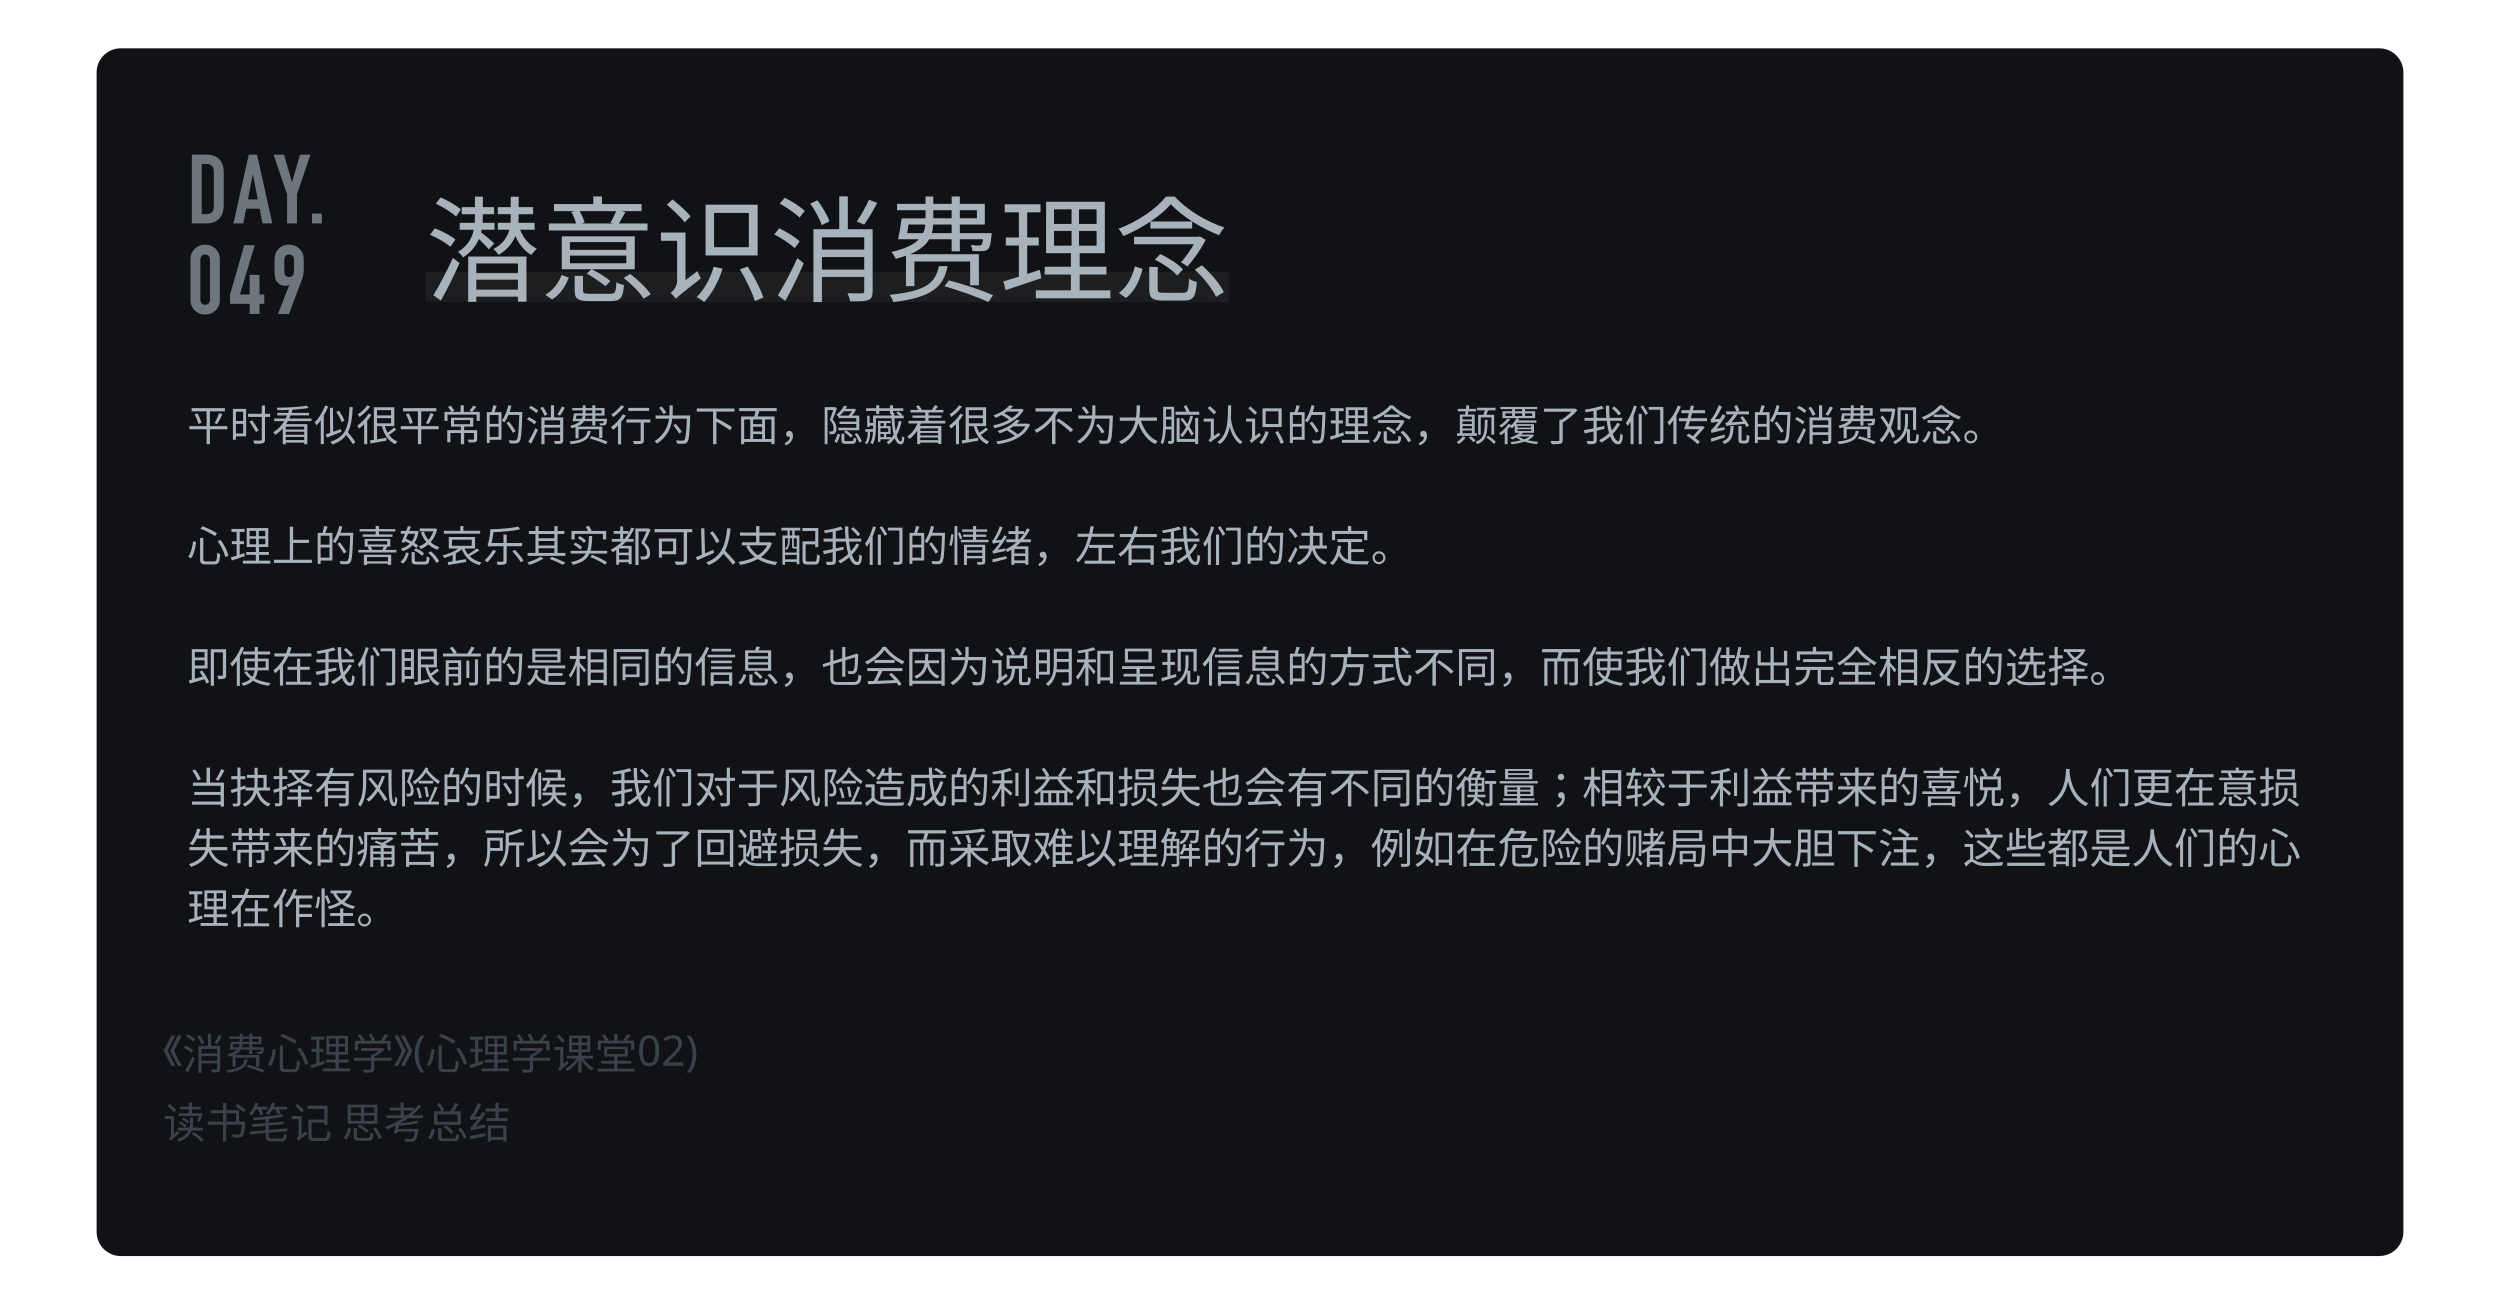
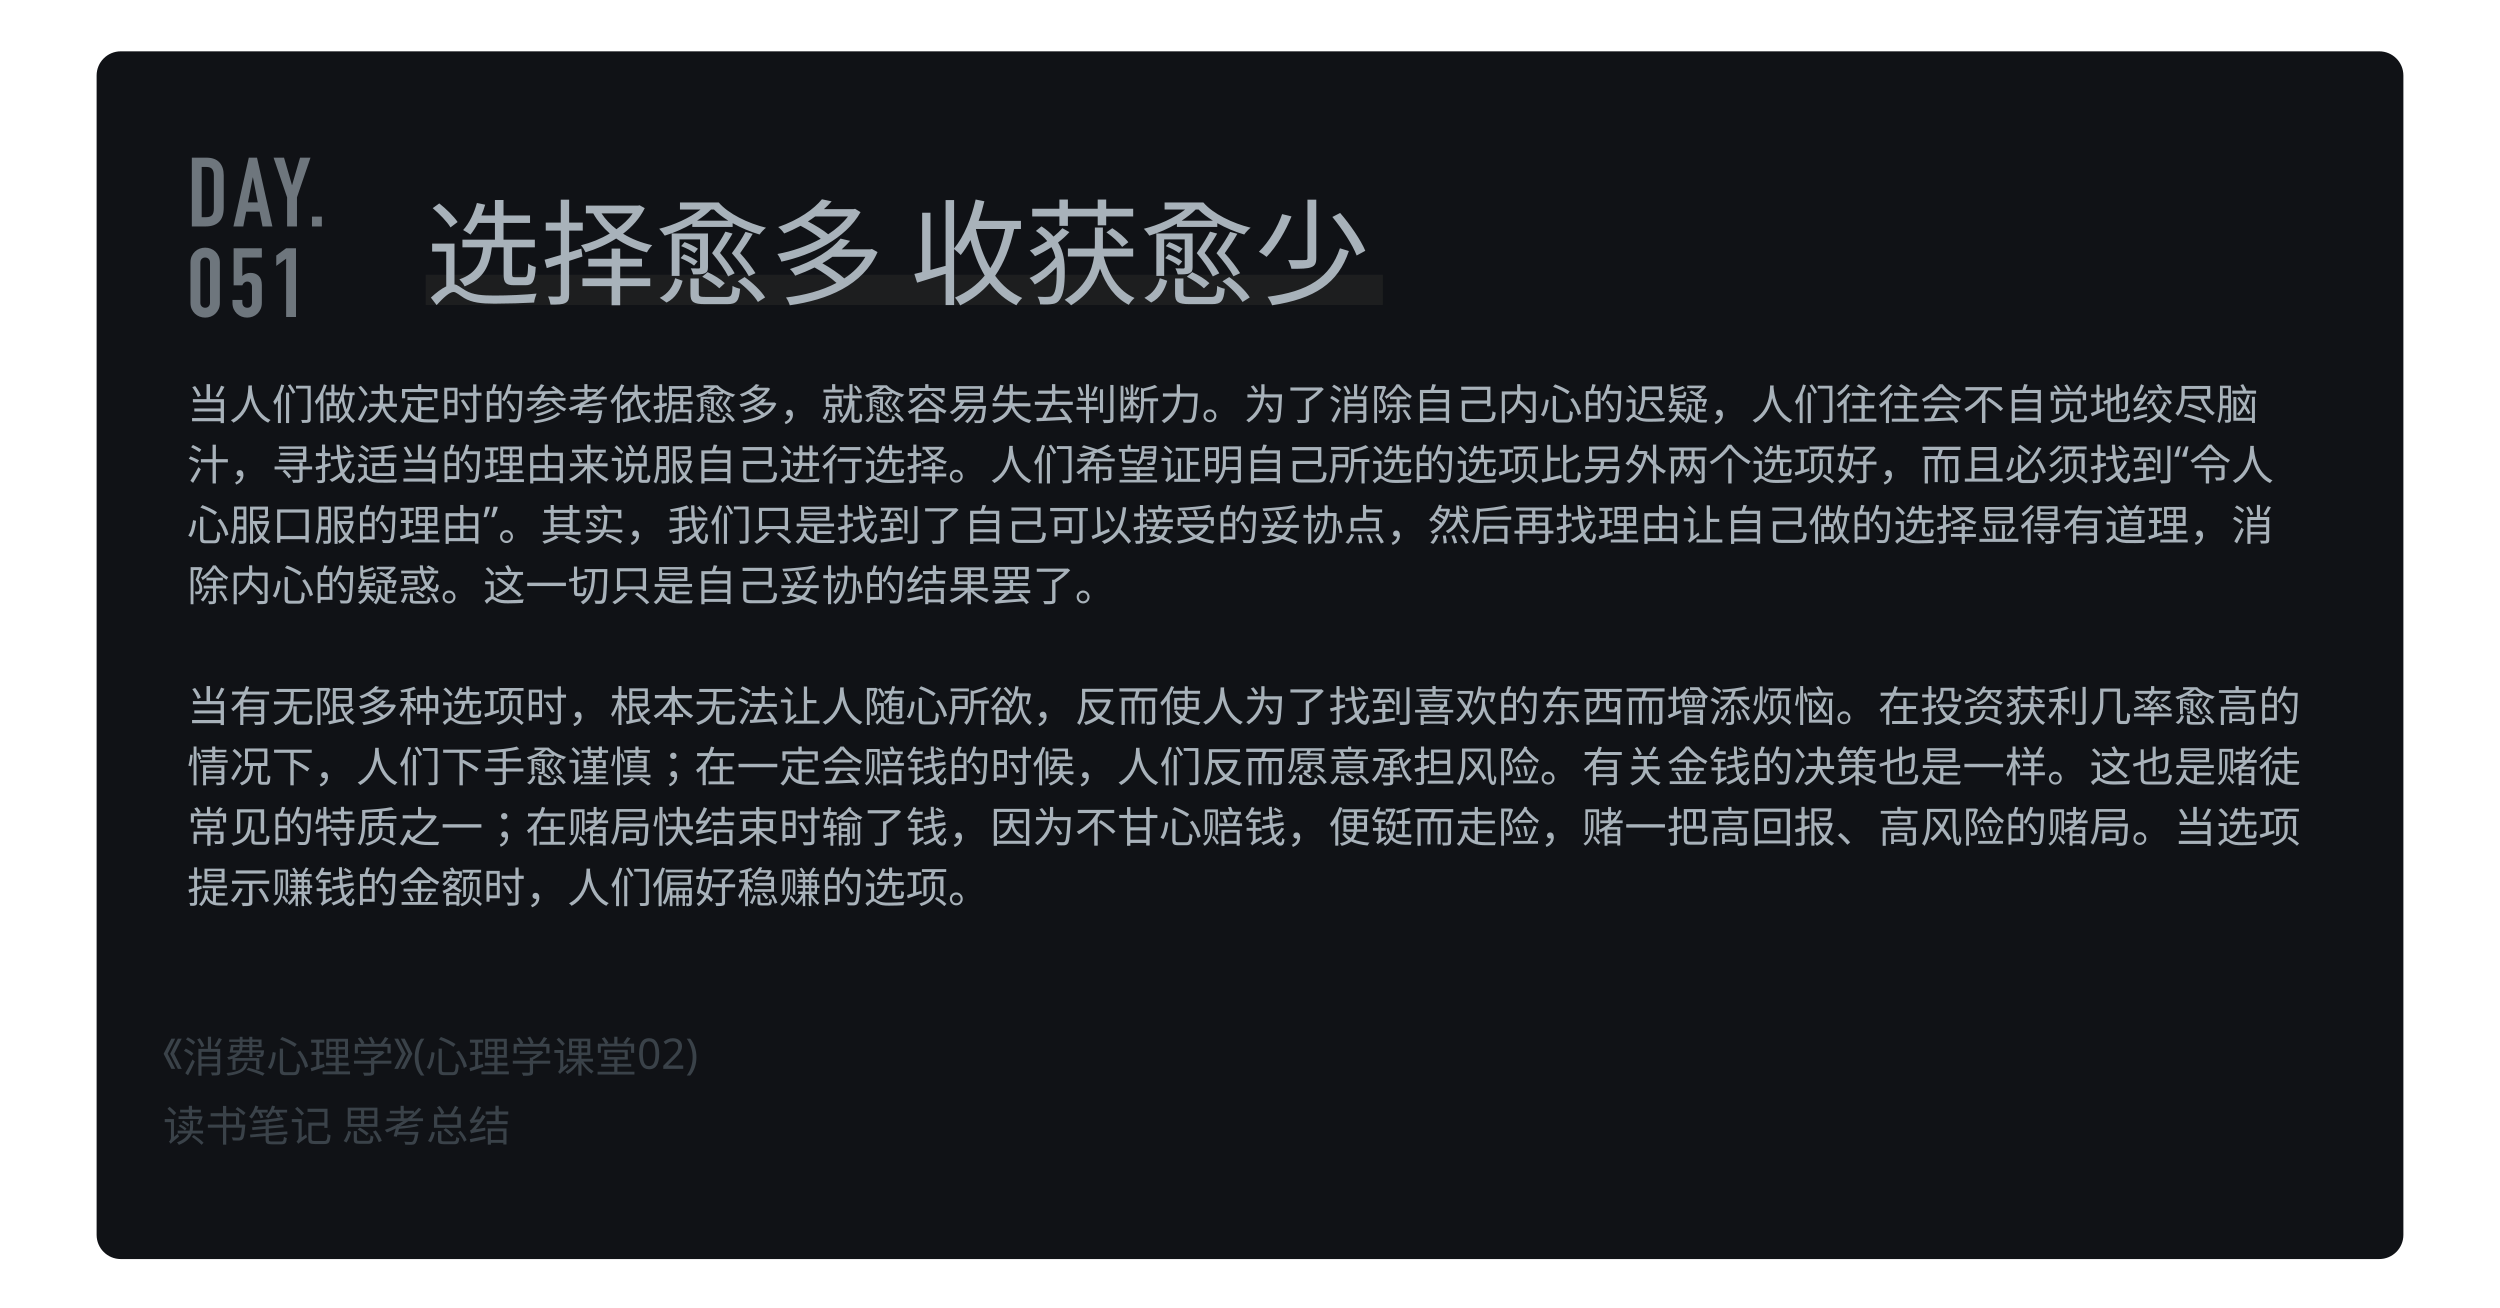
- <svg xmlns="http://www.w3.org/2000/svg" width="828px" height="432px" viewBox="0 0 828 432" version="1.1">
-   <g id="49" stroke="none" stroke-width="1" fill="none" fill-rule="evenodd">
+ <svg xmlns="http://www.w3.org/2000/svg" width="828px" height="433px" viewBox="0 0 828 433" version="1.1">
+   <g id="51" stroke="none" stroke-width="1" fill="none" fill-rule="evenodd" transform="translate(0, 1)">
    <g id="编组" transform="translate(32, 16)">
      <rect id="矩形" fill="#101216" x="0" y="0" width="764" height="400" rx="8" />
-       <path d="M31.536,58 L31.536,35.216 L36.368,35.216 C38.245,35.216 39.669,35.728 40.64,36.752 C41.611,37.776 42.096,39.227 42.096,41.104 L42.096,51.76 C42.096,53.893 41.579,55.467 40.544,56.48 C39.509,57.493 38.021,58 36.08,58 L31.536,58 Z M34.8,38.288 L34.8,54.928 L36.304,54.928 C37.221,54.928 37.872,54.699 38.256,54.24 C38.64,53.781 38.832,53.061 38.832,52.08 L38.832,41.104 C38.832,40.208 38.651,39.515 38.288,39.024 C37.925,38.533 37.264,38.288 36.304,38.288 L34.8,38.288 Z M53.376,50.032 L51.776,41.776 L51.712,41.776 L50.112,50.032 L53.376,50.032 Z M45.312,58 L50.4,35.216 L53.12,35.216 L58.208,58 L54.944,58 L53.984,53.104 L49.536,53.104 L48.576,58 L45.312,58 Z M63.088,58 L63.088,48.368 L58.608,35.216 L62.064,35.216 L64.688,44.272 L64.752,44.272 L67.376,35.216 L70.832,35.216 L66.352,48.368 L66.352,58 L63.088,58 Z M71.328,58 L71.328,54.736 L74.592,54.736 L74.592,58 L71.328,58 Z M31.088,69.92 C31.088,69.152 31.221,68.469 31.488,67.872 C31.755,67.275 32.112,66.763 32.56,66.336 C33.008,65.909 33.525,65.584 34.112,65.36 C34.699,65.136 35.312,65.024 35.952,65.024 C36.592,65.024 37.205,65.136 37.792,65.36 C38.379,65.584 38.896,65.909 39.344,66.336 C39.792,66.763 40.149,67.275 40.416,67.872 C40.683,68.469 40.816,69.152 40.816,69.92 L40.816,83.296 C40.816,84.064 40.683,84.747 40.416,85.344 C40.149,85.941 39.792,86.453 39.344,86.88 C38.896,87.307 38.379,87.632 37.792,87.856 C37.205,88.08 36.592,88.192 35.952,88.192 C35.312,88.192 34.699,88.08 34.112,87.856 C33.525,87.632 33.008,87.307 32.56,86.88 C32.112,86.453 31.755,85.941 31.488,85.344 C31.221,84.747 31.088,84.064 31.088,83.296 L31.088,69.92 Z M34.352,83.296 C34.352,83.765 34.501,84.155 34.8,84.464 C35.099,84.773 35.483,84.928 35.952,84.928 C36.421,84.928 36.805,84.773 37.104,84.464 C37.403,84.155 37.552,83.765 37.552,83.296 L37.552,69.92 C37.552,69.451 37.403,69.061 37.104,68.752 C36.805,68.443 36.421,68.288 35.952,68.288 C35.483,68.288 35.099,68.443 34.8,68.752 C34.501,69.061 34.352,69.451 34.352,69.92 L34.352,83.296 Z M52.352,65.216 L47.456,81.536 L50.688,81.536 L50.688,75.04 L53.952,75.04 L53.952,81.536 L55.52,81.536 L55.52,84.608 L53.952,84.608 L53.952,88 L50.688,88 L50.688,84.608 L44.192,84.608 L44.192,81.536 L48.896,65.216 L52.352,65.216 Z M63.76,65.024 C64.656,65.024 65.456,65.221 66.16,65.616 C66.864,66.011 67.429,66.549 67.856,67.232 C68.005,67.488 68.133,67.733 68.24,67.968 C68.347,68.203 68.432,68.48 68.496,68.8 C68.539,69.141 68.571,69.552 68.592,70.032 L68.608,70.476 C68.619,70.873 68.624,71.339 68.624,71.872 L68.618,72.71 C68.613,73.052 68.604,73.354 68.592,73.616 L68.561,74.133 C68.543,74.375 68.522,74.592 68.496,74.784 C68.432,75.125 68.363,75.429 68.288,75.696 C68.213,75.963 68.123,76.245 68.016,76.544 L63.728,88 L60.08,88 L63.792,78.432 L63.728,78.368 C63.621,78.453 63.456,78.523 63.232,78.576 C63.008,78.629 62.715,78.656 62.352,78.656 C61.776,78.656 61.243,78.517 60.752,78.24 C60.261,77.963 59.877,77.611 59.6,77.184 C59.451,76.971 59.333,76.741 59.248,76.496 C59.163,76.251 59.099,75.936 59.056,75.552 C59.003,75.232 58.964,74.842 58.94,74.381 L58.928,74.096 C58.912,73.656 58.902,73.129 58.898,72.515 L58.896,71.872 C58.896,71.232 58.904,70.69 58.92,70.246 L58.928,70.032 C58.945,69.648 58.976,69.308 59.02,69.013 L59.056,68.8 C59.099,68.48 59.168,68.203 59.264,67.968 C59.36,67.733 59.483,67.488 59.632,67.232 C60.059,66.528 60.629,65.984 61.344,65.6 C62.059,65.216 62.864,65.024 63.76,65.024 Z M63.76,68.288 C63.333,68.288 62.96,68.437 62.64,68.736 C62.32,69.035 62.16,69.429 62.16,69.92 L62.16,69.92 L62.16,74.144 C62.16,74.635 62.32,75.029 62.64,75.328 C62.96,75.627 63.333,75.776 63.76,75.776 C64.187,75.776 64.56,75.627 64.88,75.328 C65.2,75.029 65.36,74.635 65.36,74.144 L65.36,74.144 L65.36,69.92 C65.36,69.429 65.2,69.035 64.88,68.736 C64.56,68.437 64.187,68.288 63.76,68.288 Z" id="DAY.049" fill="#6E767D" fill-rule="nonzero" />
+       <path d="M31.536,58 L31.536,35.216 L36.368,35.216 C38.245,35.216 39.669,35.728 40.64,36.752 C41.611,37.776 42.096,39.227 42.096,41.104 L42.096,51.76 C42.096,53.893 41.579,55.467 40.544,56.48 C39.509,57.493 38.021,58 36.08,58 L31.536,58 Z M34.8,38.288 L34.8,54.928 L36.304,54.928 C37.221,54.928 37.872,54.699 38.256,54.24 C38.64,53.781 38.832,53.061 38.832,52.08 L38.832,41.104 C38.832,40.208 38.651,39.515 38.288,39.024 C37.925,38.533 37.264,38.288 36.304,38.288 L34.8,38.288 Z M53.376,50.032 L51.776,41.776 L51.712,41.776 L50.112,50.032 L53.376,50.032 Z M45.312,58 L50.4,35.216 L53.12,35.216 L58.208,58 L54.944,58 L53.984,53.104 L49.536,53.104 L48.576,58 L45.312,58 Z M63.088,58 L63.088,48.368 L58.608,35.216 L62.064,35.216 L64.688,44.272 L64.752,44.272 L67.376,35.216 L70.832,35.216 L66.352,48.368 L66.352,58 L63.088,58 Z M71.328,58 L71.328,54.736 L74.592,54.736 L74.592,58 L71.328,58 Z M31.088,69.92 C31.088,69.152 31.221,68.469 31.488,67.872 C31.755,67.275 32.112,66.763 32.56,66.336 C33.008,65.909 33.525,65.584 34.112,65.36 C34.699,65.136 35.312,65.024 35.952,65.024 C36.592,65.024 37.205,65.136 37.792,65.36 C38.379,65.584 38.896,65.909 39.344,66.336 C39.792,66.763 40.149,67.275 40.416,67.872 C40.683,68.469 40.816,69.152 40.816,69.92 L40.816,83.296 C40.816,84.064 40.683,84.747 40.416,85.344 C40.149,85.941 39.792,86.453 39.344,86.88 C38.896,87.307 38.379,87.632 37.792,87.856 C37.205,88.08 36.592,88.192 35.952,88.192 C35.312,88.192 34.699,88.08 34.112,87.856 C33.525,87.632 33.008,87.307 32.56,86.88 C32.112,86.453 31.755,85.941 31.488,85.344 C31.221,84.747 31.088,84.064 31.088,83.296 L31.088,69.92 Z M34.352,83.296 C34.352,83.765 34.501,84.155 34.8,84.464 C35.099,84.773 35.483,84.928 35.952,84.928 C36.421,84.928 36.805,84.773 37.104,84.464 C37.403,84.155 37.552,83.765 37.552,83.296 L37.552,69.92 C37.552,69.451 37.403,69.061 37.104,68.752 C36.805,68.443 36.421,68.288 35.952,68.288 C35.483,68.288 35.099,68.443 34.8,68.752 C34.501,69.061 34.352,69.451 34.352,69.92 L34.352,83.296 Z M54.72,65.216 L54.72,68.288 L48.256,68.288 L48.256,74.432 C48.555,74.133 48.939,73.883 49.408,73.68 C49.877,73.477 50.4,73.376 50.976,73.376 C52.085,73.376 52.987,73.712 53.68,74.384 C54.373,75.056 54.72,76.064 54.72,77.408 L54.72,83.296 C54.72,84.064 54.587,84.747 54.32,85.344 C54.053,85.941 53.696,86.453 53.248,86.88 C52.8,87.307 52.283,87.632 51.696,87.856 C51.109,88.08 50.496,88.192 49.856,88.192 C49.216,88.192 48.603,88.08 48.016,87.856 C47.429,87.632 46.912,87.307 46.464,86.88 C46.016,86.453 45.659,85.941 45.392,85.344 C45.125,84.747 44.992,84.064 44.992,83.296 L44.992,82.336 L48.256,82.336 L48.256,83.168 C48.256,83.723 48.411,84.155 48.72,84.464 C49.029,84.773 49.429,84.928 49.92,84.928 C50.411,84.928 50.789,84.779 51.056,84.48 C51.323,84.181 51.456,83.765 51.456,83.232 L51.456,77.888 C51.456,77.44 51.312,77.056 51.024,76.736 C50.736,76.416 50.368,76.256 49.92,76.256 C49.643,76.256 49.408,76.304 49.216,76.4 C49.024,76.496 48.864,76.608 48.736,76.736 C48.608,76.864 48.512,77.003 48.448,77.152 L48.256,77.504 L48.256,77.504 L45.376,77.504 L45.376,65.216 L54.72,65.216 Z M62.768,88 L62.768,68.672 L59.504,71.072 L59.504,67.616 L62.768,65.216 L66.032,65.216 L66.032,88 L62.768,88 Z" id="DAY.051" fill="#6E767D" fill-rule="nonzero" />
    </g>
-     <rect id="矩形" fill="#1D1E1F" x="141" y="90" width="266" height="10" />
-     <text id="潜意识消费理念" font-family="PingFangSC-Semibold, PingFang SC" font-size="38" font-weight="500" line-spacing="38" fill="#A8B2BA">
-       <tspan x="141" y="97">潜意识消费理念</tspan>
+     <rect id="矩形" fill="#1D1E1F" x="141" y="90" width="317" height="10" />
+     <text id="选择愈多-收获愈少" font-family="PingFangSC-Semibold, PingFang SC" font-size="38" font-weight="500" line-spacing="38" fill="#A8B2BA">
+       <tspan x="141" y="97">选择愈多 收获愈少</tspan>
    </text>
-     <text id="平时看似很平常的消费行为下面，隐藏着很多" font-family="PingFangSC-Regular, PingFang SC" font-size="14" font-weight="normal" line-spacing="20" fill="#A8B2BA">
-       <tspan x="62" y="146">平时看似很平常的消费行为下面，隐藏着很多不为大脑认识的理念，颠覆了我们传统的消费观念。</tspan>
-       <tspan x="62" y="166" />
-       <tspan x="62" y="186">心理上的喜怒哀乐其实都可以支配我们的情绪，左右我们的决定。</tspan>
-       <tspan x="62" y="206" />
-       <tspan x="62" y="226">即使在我们眼前的是相同的信息，也会因为说明和呈现信息的方式不同，而使我们做出完全相反的选择。</tspan>
-       <tspan x="62" y="246" />
-       <tspan x="62" y="266">当抉择有风险的时候，我们对于风险造成的利益和损失也会有不同的衡量；相较于利益带来的喜悦，人们更在意损</tspan>
-       <tspan x="62" y="286">失带来的痛苦，所以会为了回避损失，而采取难以理解的行为，例如在危险的赌局中大胆下注，这些都是人们的心</tspan>
-       <tspan x="62" y="306">理在作怪。</tspan>
+     <text id="当人们做决定时的参考依据愈多，就愈容易失" font-family="PingFangSC-Regular, PingFang SC" font-size="14" font-weight="normal" line-spacing="20" fill="#A8B2BA">
+       <tspan x="62" y="138">当人们做决定时的参考依据愈多，就愈容易失去判断力。为了消除自己内心的迟疑，人们往往会不自觉地绞尽脑</tspan>
+       <tspan x="62" y="158">汁，寻找适当的理由来说服自己进行选择。人们希望证明自己所选的选项比另外两个选项好，而且必须找到“令人</tspan>
+       <tspan x="62" y="178">心服口服的理由”。其实，我们只是找到了自己可以接受的妥协点，然后再找理由让自己做的选择显得有道理，消</tspan>
+       <tspan x="62" y="198">除内心的疑惑。这一切只是自己妥协的结果罢了。</tspan>
+       <tspan x="62" y="218" />
+       <tspan x="62" y="238">当有无限多种选项时，根本无法让人随心所欲，反而使人为了找到喜欢的东西而增添烦恼。在投资获利几率愈高的</tspan>
+       <tspan x="62" y="258">情况下，人们下手愈谨慎；在一定会赔钱的时候，人们反而愿意承担风险。有关金钱的决策也是一样。这也是赌徒</tspan>
+       <tspan x="62" y="278">常见的特质之一；在赌局快结束时输了钱，因为不甘心赔钱，便铤而走险，赌一把高回报、高风险的赌局。当选项</tspan>
+       <tspan x="62" y="298">提示赚钱的金额时，人们偏好稳赚的选项。</tspan>
    </text>
    <text id="《消费心理学》(心理学课堂02)-读书笔" font-family="PingFangSC-Regular, PingFang SC" font-size="14" font-weight="normal" line-spacing="24" fill="#3A4249">
      <tspan x="54" y="353">《消费心理学》(心理学课堂02)</tspan>
      <tspan x="54" y="377">  读书笔记 思考总结</tspan>
    </text>
  </g>
</svg>
